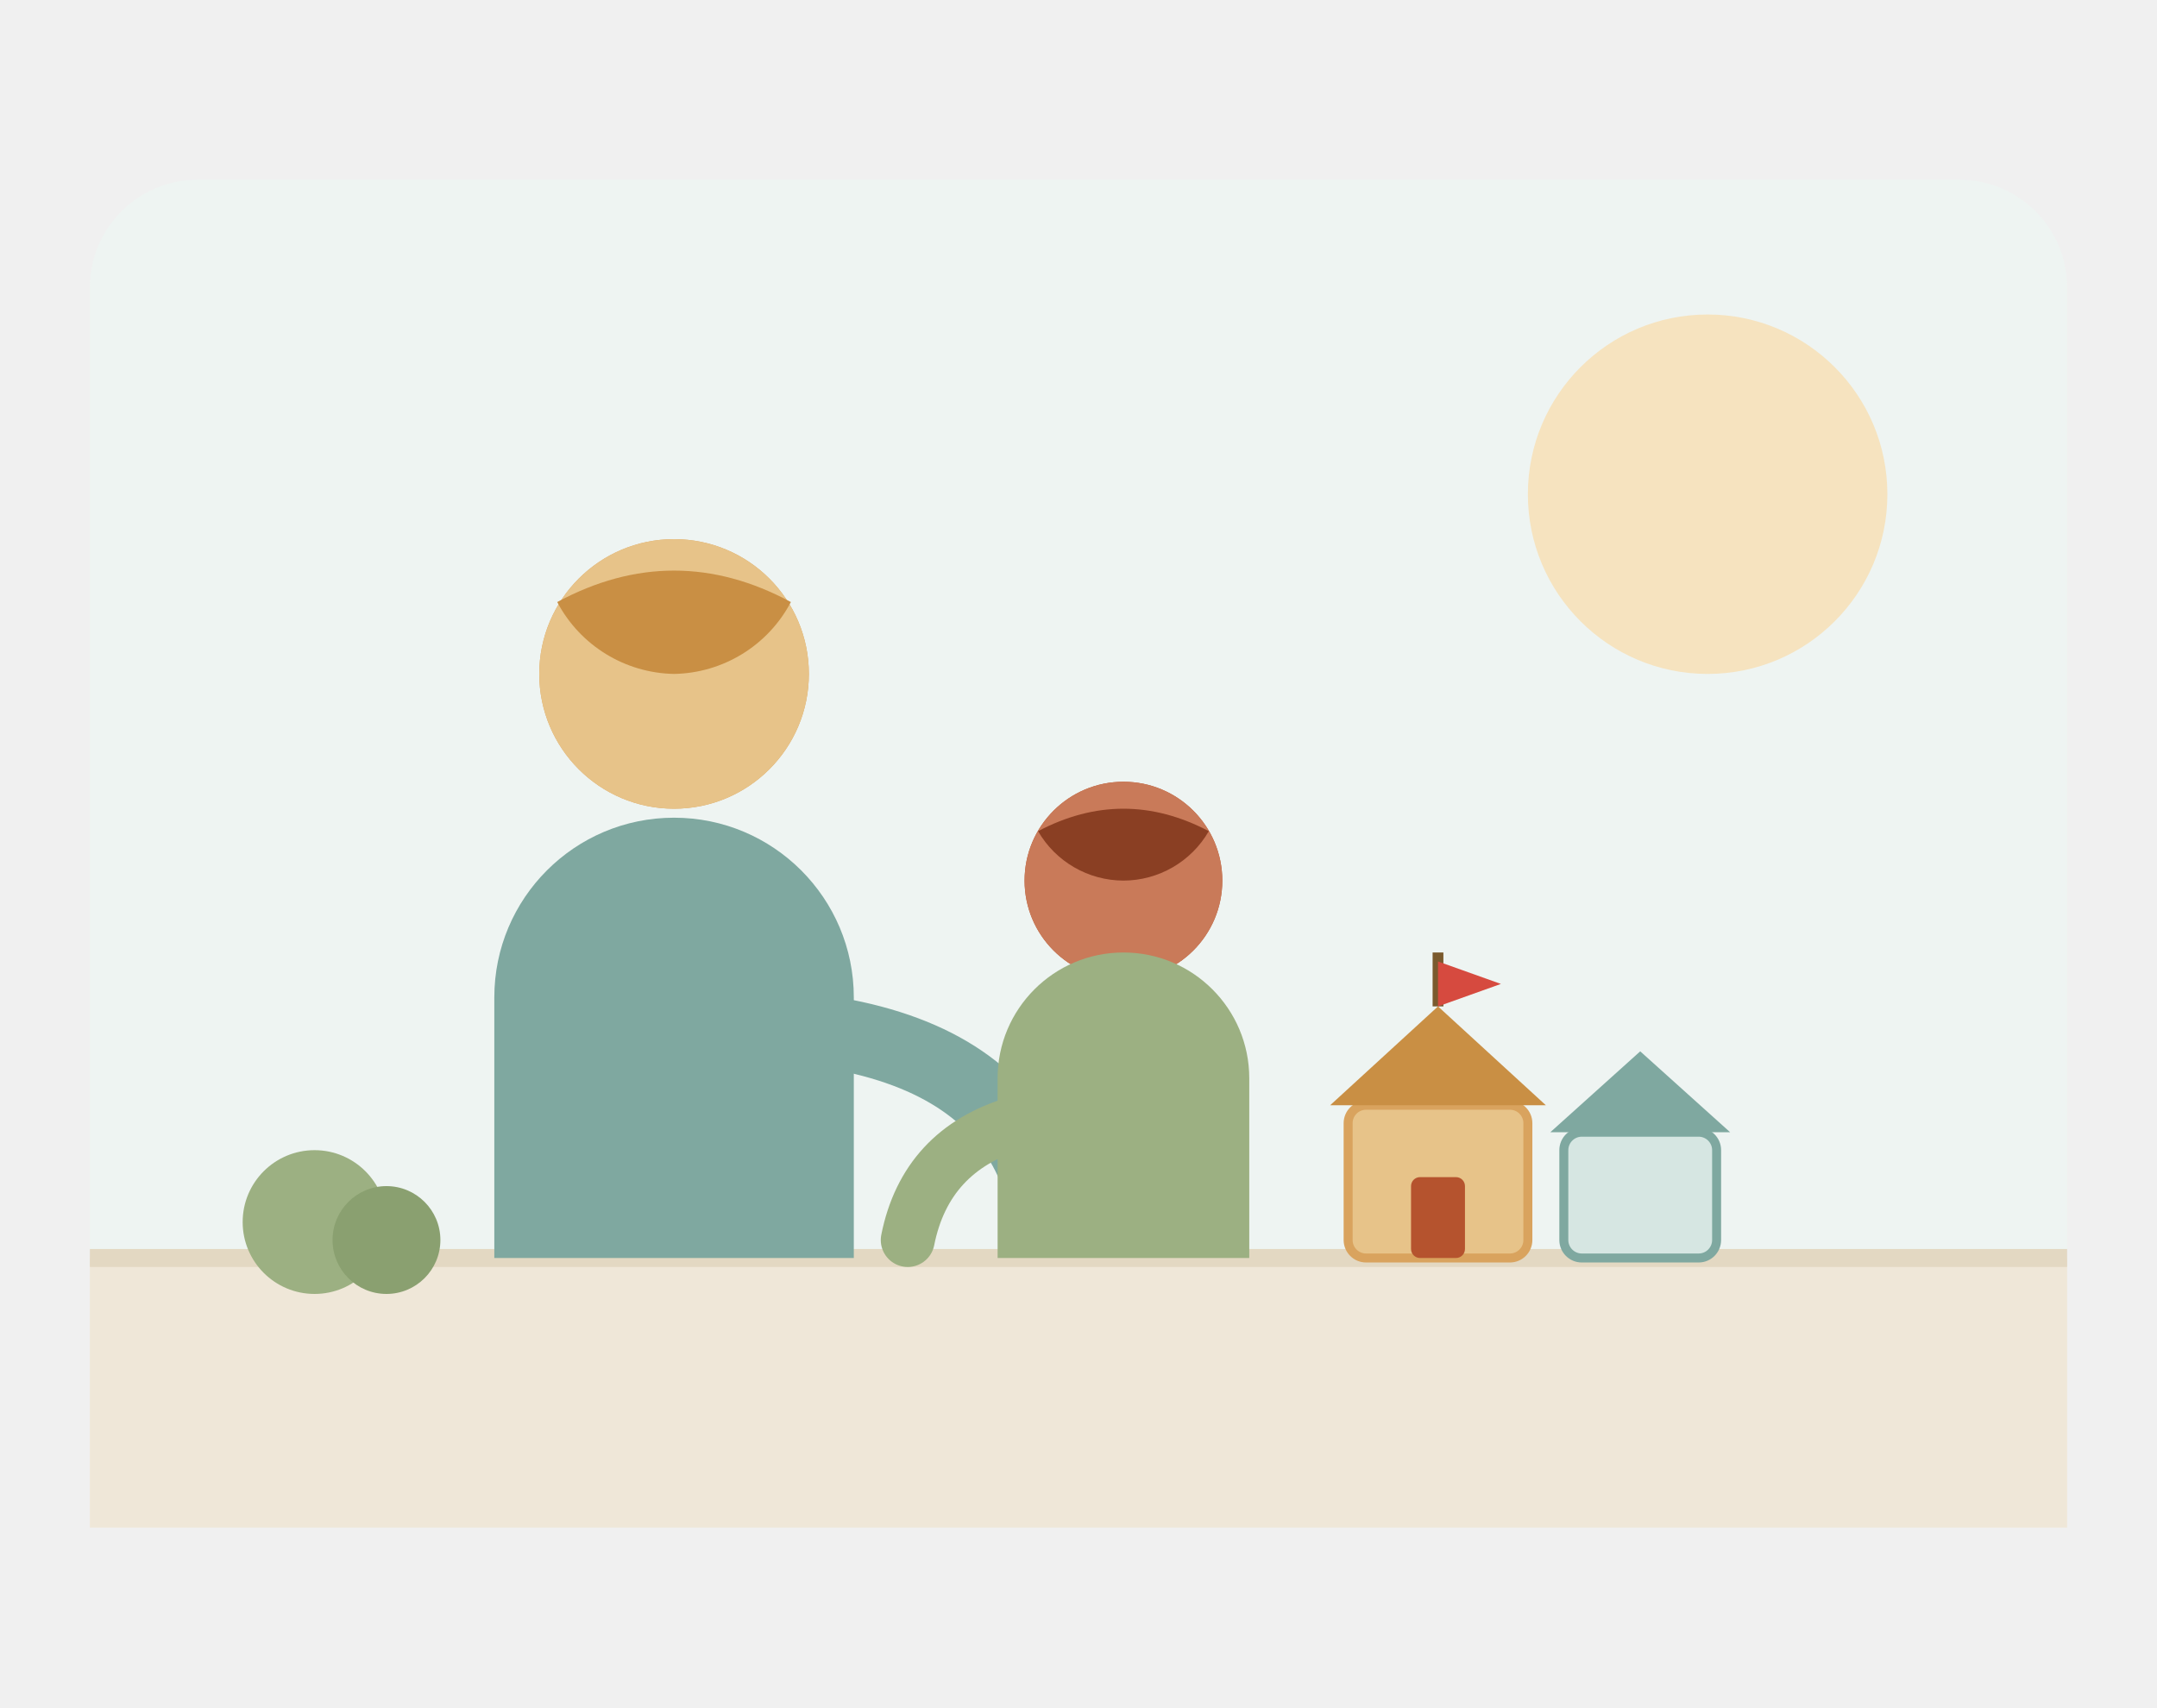
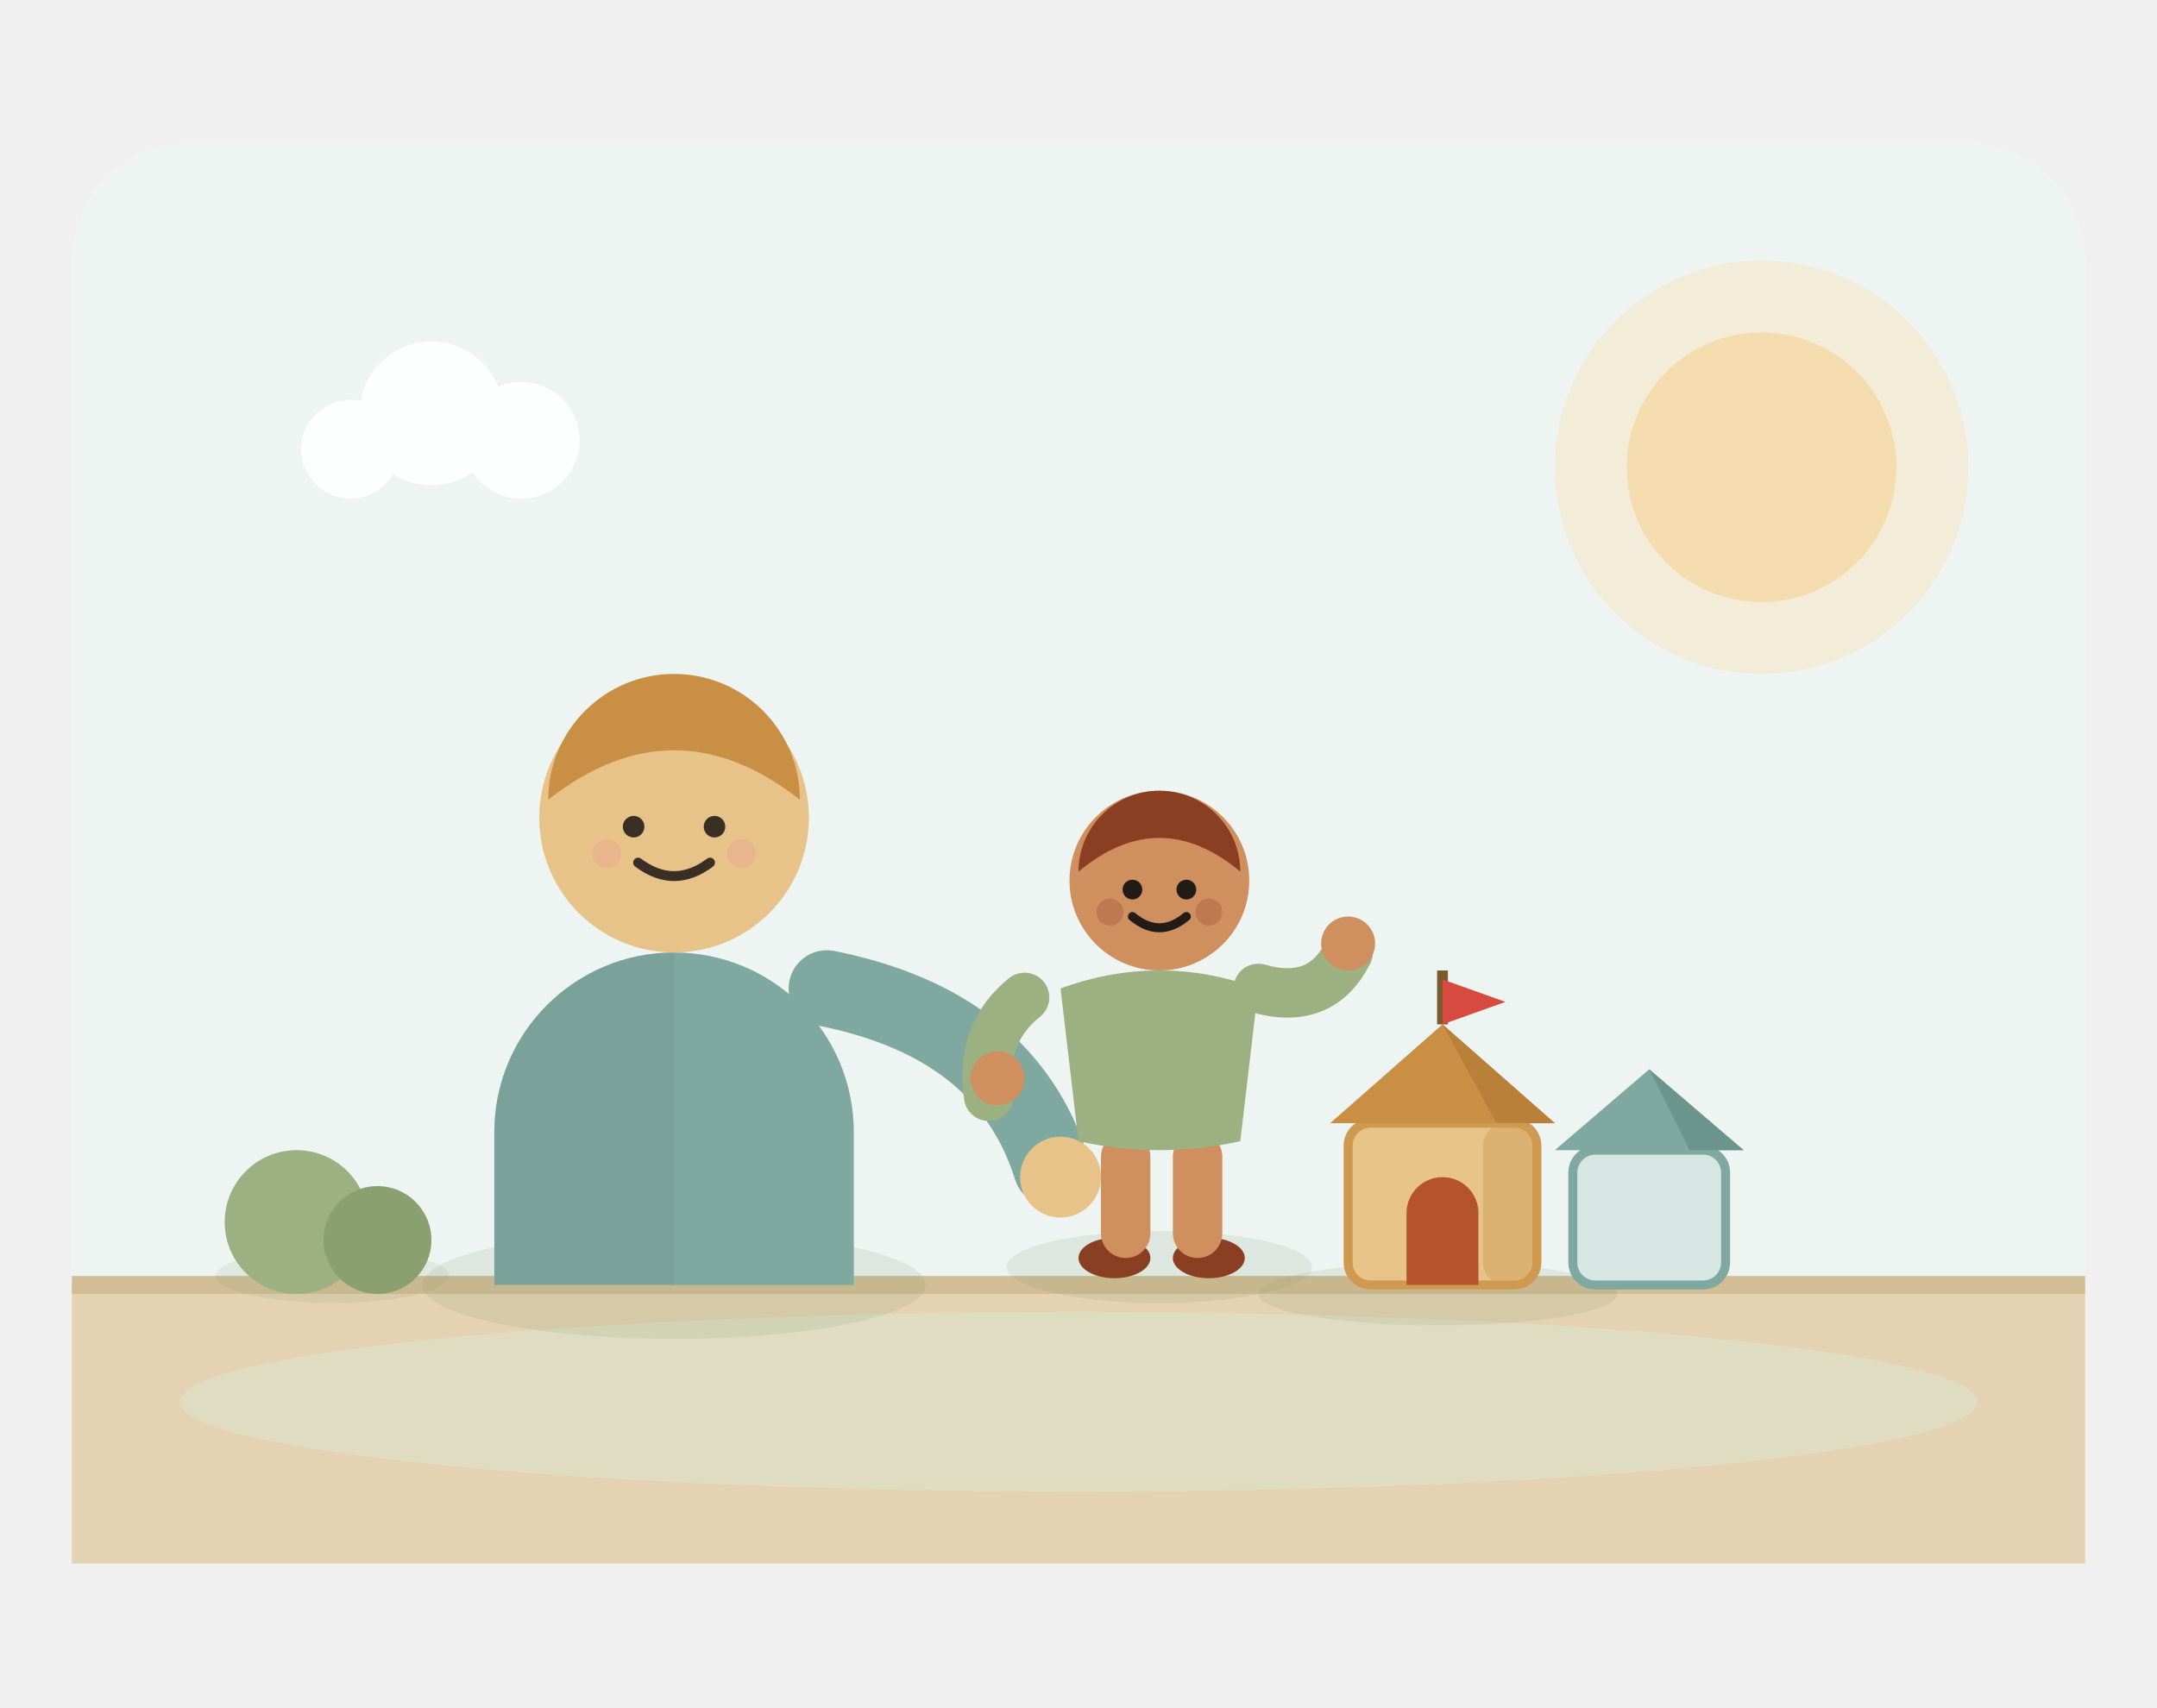
<svg xmlns="http://www.w3.org/2000/svg" viewBox="0 0 480 380" role="img" aria-label="Illustration of a parent and child playing with little wooden town buildings.">
-   <rect x="20" y="40" width="440" height="300" rx="24" fill="#eef4f2" />
-   <circle cx="380" cy="110" r="40" fill="#f6e3bf" />
-   <rect x="20" y="280" width="440" height="60" rx="0" fill="#efe7d8" />
-   <path d="M20 280 H460" stroke="#e3d8c2" stroke-width="4" />
-   <g>
-     <circle cx="150" cy="150" r="30" fill="#D9A35E" />
-     <circle cx="150" cy="150" r="30" fill="#e7c389" />
-     <path d="M150 150 a30 30 0 0 1 -26 -16 q26 -14 52 0 a30 30 0 0 1 -26 16Z" fill="#c98f44" />
-     <path d="M110 280 v-58 a40 40 0 0 1 80 0 v58 Z" fill="#7FA8A0" />
-     <path d="M186 230 q34 6 44 30" fill="none" stroke="#7FA8A0" stroke-width="16" stroke-linecap="round" />
+   <rect x="16" y="32" width="448" height="316" rx="26" fill="#eef4f2" />
+   <circle cx="392" cy="104" r="46" fill="#f6e3bf" opacity="0.5" />
+   <circle cx="392" cy="104" r="30" fill="#f4dcae" />
+   <g fill="#fff" opacity="0.9">
+     <circle cx="96" cy="92" r="16" />
+     <circle cx="116" cy="98" r="13" />
+     <circle cx="78" cy="100" r="11" />
+   </g>
+   <rect x="16" y="286" width="448" height="62" rx="0" fill="#e7d6b8" />
+   <rect x="16" y="286" width="448" height="62" fill="#dcc8a4" opacity="0.3" />
+   <path d="M16 286 H464" stroke="#d3bd95" stroke-width="4" />
+   <ellipse cx="240" cy="312" rx="200" ry="20" fill="#dbe5cf" opacity="0.5" />
+   <g transform="translate(150,150)">
+     <ellipse cx="0" cy="136" rx="56" ry="12" fill="#7a8f63" opacity="0.14" />
+     <path d="M-40 136 v-34 a40 40 0 0 1 80 0 v34 Z" fill="#7FA8A0" />
+     <path d="M-40 136 v-34 a40 40 0 0 1 40 -40 v74 Z" fill="#6f978f" opacity="0.35" />
+     <path d="M34 70 q40 8 50 40" fill="none" stroke="#7FA8A0" stroke-width="17" stroke-linecap="round" />
+     <circle cx="86" cy="112" r="9" fill="#e7c389" />
+     <circle cx="0" cy="32" r="30" fill="#e7c389" />
+     <path d="M-28 28 a28 28 0 0 1 56 0 q-28 -22 -56 0Z" fill="#c98f44" />
+     <circle cx="-9" cy="34" r="2.4" fill="#3a2f24" />
+     <circle cx="9" cy="34" r="2.4" fill="#3a2f24" />
+     <circle cx="-15" cy="40" r="3.2" fill="#eaa98e" opacity="0.55" />
+     <circle cx="15" cy="40" r="3.2" fill="#eaa98e" opacity="0.55" />
+     <path d="M-8 42 q8 6 16 0" fill="none" stroke="#3a2f24" stroke-width="2.2" stroke-linecap="round" />
+   </g>
+   <g transform="translate(258,196)">
+     <ellipse cx="0" cy="86" rx="34" ry="8" fill="#7a8f63" opacity="0.14" />
+     <ellipse cx="-10" cy="84" rx="8" ry="4.5" fill="#8a3f23" />
+     <ellipse cx="11" cy="84" rx="8" ry="4.5" fill="#8a3f23" />
+     <rect x="-13" y="56" width="11" height="28" rx="5.5" fill="#cf8f5e" />
+     <rect x="3" y="56" width="11" height="28" rx="5.5" fill="#cf8f5e" />
+     <path d="M-22 24 Q0 16 22 24 L18 58 Q0 62 -18 58 Z" fill="#9CB082" />
+     <path d="M-30 26 q-10 8 -8 22" stroke="#9CB082" stroke-width="11" fill="none" stroke-linecap="round" />
+     <path d="M22 24 q14 4 20 -8" fill="none" stroke="#9CB082" stroke-width="11" stroke-linecap="round" />
+     <circle cx="-36" cy="44" r="6" fill="#cf8f5e" />
+     <circle cx="42" cy="14" r="6" fill="#cf8f5e" />
+     <circle cx="0" cy="0" r="20" fill="#cf8f5e" />
+     <path d="M-18 -2 a18 18 0 0 1 36 0 q-18 -15 -36 0Z" fill="#8a3f23" />
+     <circle cx="-6" cy="2" r="2.2" fill="#221c16" />
+     <circle cx="6" cy="2" r="2.2" fill="#221c16" />
+     <circle cx="-11" cy="7" r="3" fill="#b06a4a" opacity="0.6" />
+     <circle cx="11" cy="7" r="3" fill="#b06a4a" opacity="0.6" />
+     <path d="M-6 8 q6 5 12 0" fill="none" stroke="#221c16" stroke-width="2" stroke-linecap="round" />
  </g>
  <g>
-     <circle cx="250" cy="196" r="22" fill="#B5532E" />
-     <circle cx="250" cy="196" r="22" fill="#c97a59" />
-     <path d="M250 196 a22 22 0 0 1 -19 -11 q19 -10 38 0 a22 22 0 0 1 -19 11Z" fill="#8a3f23" />
-     <path d="M222 280 v-40 a28 28 0 0 1 56 0 v40 Z" fill="#9CB082" />
-     <path d="M226 250 q-20 6 -24 26" fill="none" stroke="#9CB082" stroke-width="12" stroke-linecap="round" />
+     <ellipse cx="320" cy="288" rx="40" ry="7" fill="#7a8f63" opacity="0.14" />
+     <rect x="300" y="250" width="42" height="36" rx="5" fill="#e7c389" />
+     <rect x="330" y="250" width="12" height="36" rx="5" fill="#d3a45f" opacity="0.55" />
+     <rect x="300" y="250" width="42" height="36" rx="5" fill="none" stroke="#cf9a4f" stroke-width="2" />
+     <polygon points="296,250 321,228 346,250" fill="#c98f44" />
+     <polygon points="321,228 346,250 333,250" fill="#b9803a" />
+     <line x1="321" y1="228" x2="321" y2="216" stroke="#7a5a2e" stroke-width="2.4" />
+     <path d="M321 218 L335 223 L321 228 Z" fill="#D64A3F" />
+     <path d="M313 286 v-16 a8 8 0 0 1 16 0 v16 Z" fill="#B5532E" />
  </g>
  <g>
-     <rect x="300" y="246" width="40" height="34" rx="4" fill="#e7c389" stroke="#D9A35E" stroke-width="2" />
-     <polygon points="296,246 320,224 344,246" fill="#c98f44" />
-     <line x1="320" y1="224" x2="320" y2="212" stroke="#7a5a2e" stroke-width="2.4" />
-     <path d="M320 214 L334 219 L320 224 Z" fill="#D64A3F" />
-     <rect x="314" y="262" width="12" height="18" rx="2" fill="#B5532E" />
+     <rect x="350" y="256" width="34" height="30" rx="5" fill="#d6e6e2" />
+     <rect x="350" y="256" width="34" height="30" rx="5" fill="none" stroke="#7FA8A0" stroke-width="2" />
+     <polygon points="346,256 367,238 388,256" fill="#7FA8A0" />
+     <polygon points="367,238 388,256 376,256" fill="#6b948c" />
  </g>
-   <g>
-     <rect x="348" y="252" width="34" height="28" rx="4" fill="#d6e6e2" stroke="#7FA8A0" stroke-width="2" />
-     <polygon points="345,252 365,234 385,252" fill="#7FA8A0" />
-   </g>
-   <circle cx="70" cy="272" r="16" fill="#9CB082" />
-   <circle cx="86" cy="276" r="12" fill="#8aa070" />
+   <ellipse cx="74" cy="284" rx="26" ry="6" fill="#7a8f63" opacity="0.12" />
+   <circle cx="66" cy="272" r="16" fill="#9CB082" />
+   <circle cx="84" cy="276" r="12" fill="#8aa070" />
</svg>
